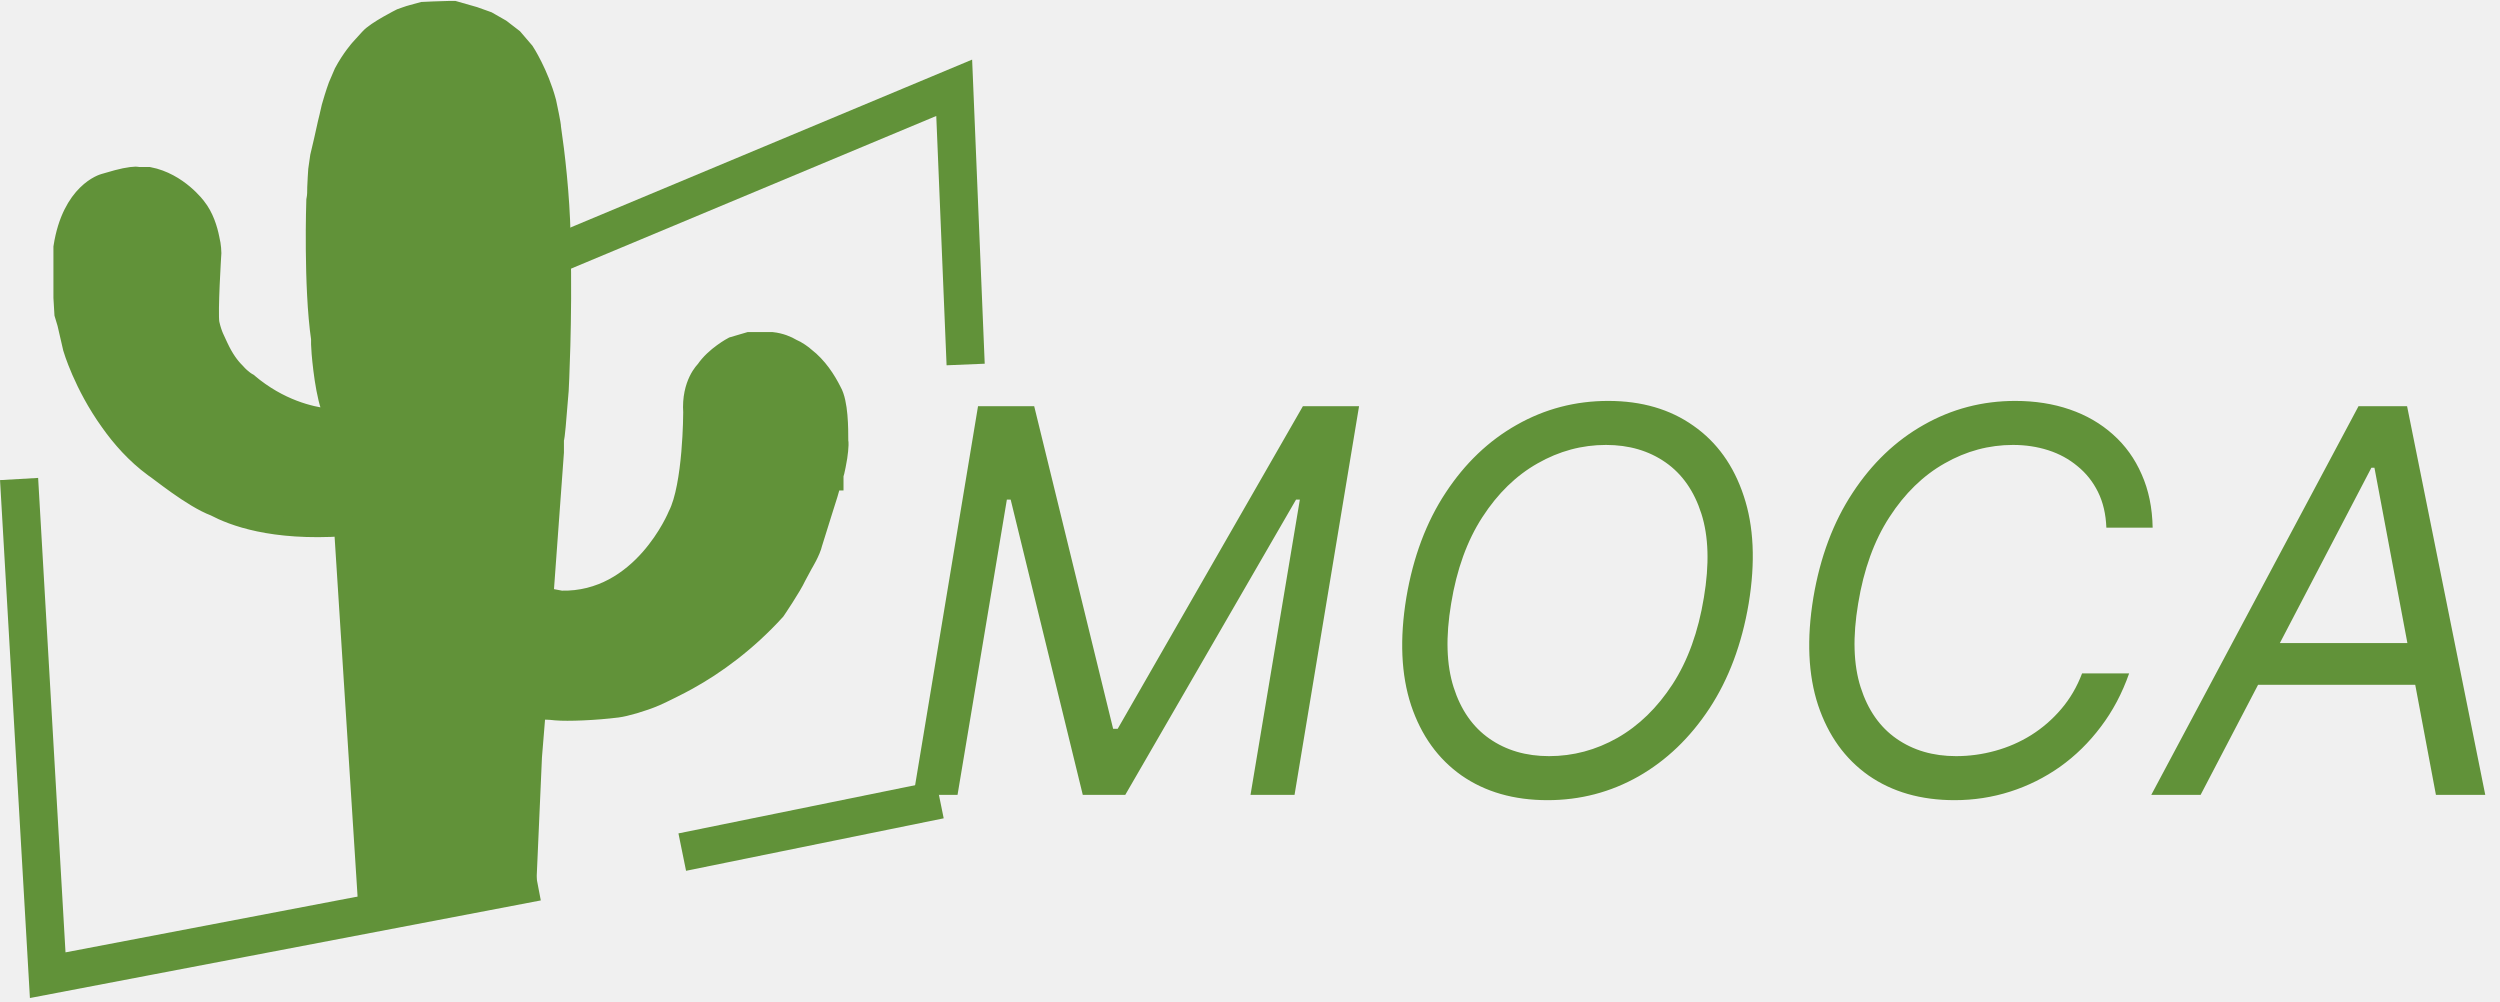
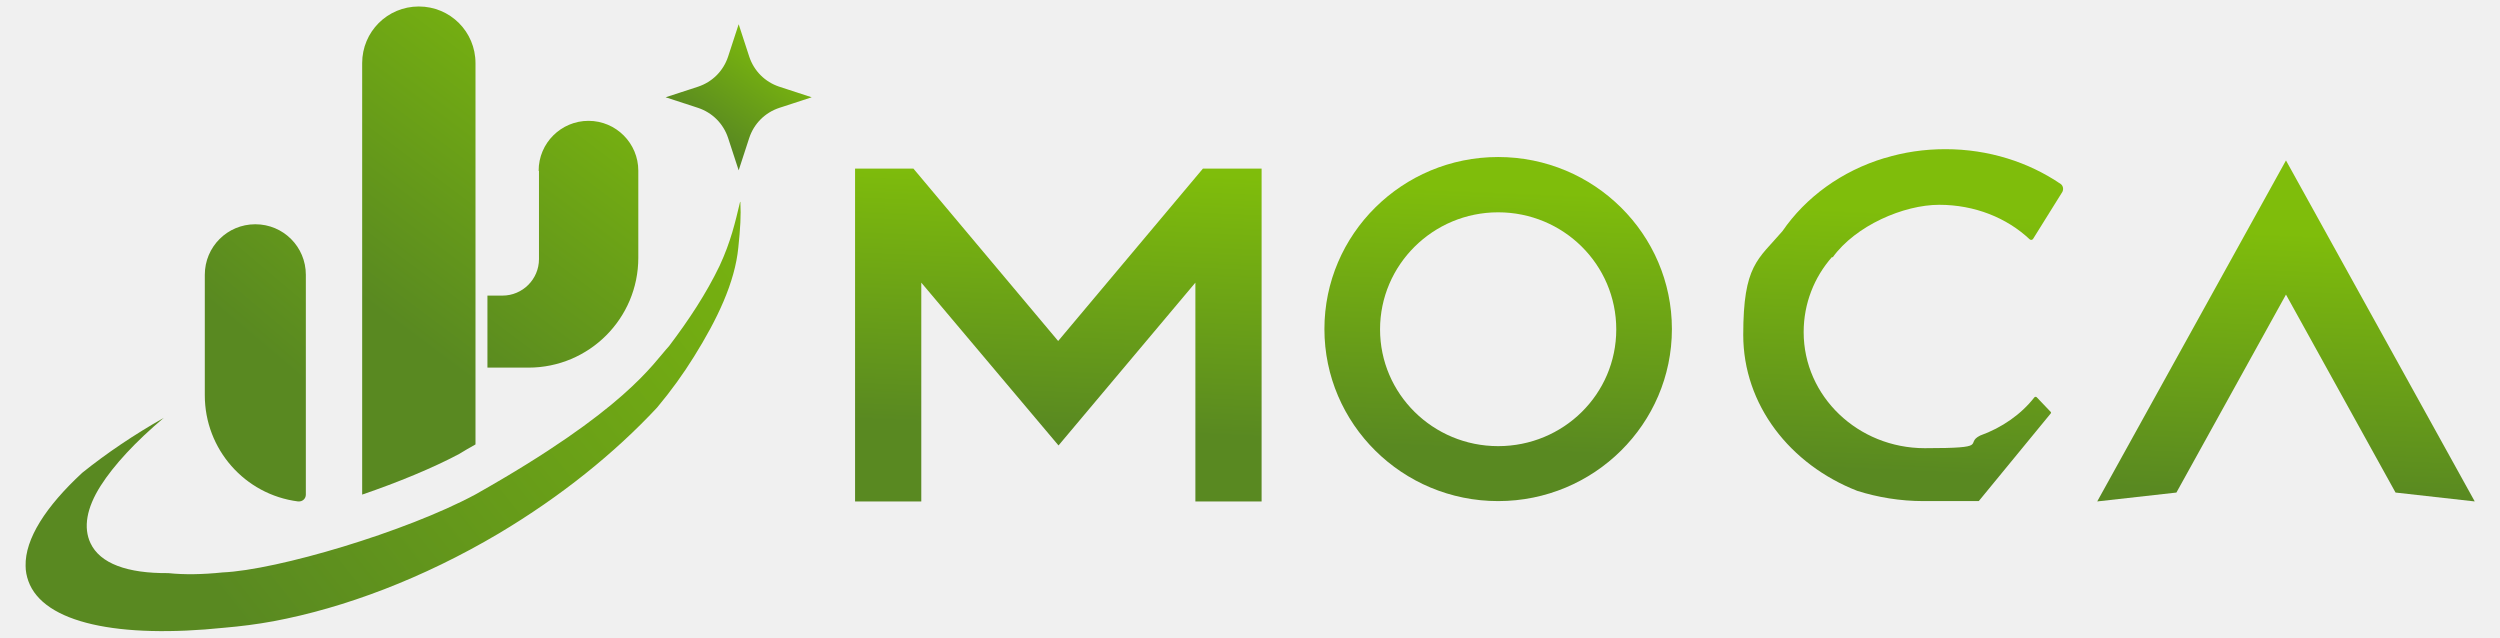
- <svg xmlns="http://www.w3.org/2000/svg" width="262" height="105" viewBox="0 0 262 105" fill="none">
-   <g clip-path="url(#clip0_7565_3749)">
-     <path d="M102.497 42.572H108.384L116.656 76.379H117.134L136.543 42.572H142.429L135.668 83.3H131.054L136.225 52.357H135.827L117.929 83.3H113.475L105.918 52.357H105.52L100.35 83.3H95.736L102.497 42.572ZM183.261 63.254C182.545 67.497 181.173 71.162 179.144 74.251C177.116 77.327 174.637 79.7 171.707 81.371C168.777 83.028 165.602 83.857 162.181 83.857C158.655 83.857 155.652 82.995 153.173 81.271C150.707 79.535 148.944 77.082 147.883 73.913C146.836 70.732 146.67 66.966 147.386 62.618C148.102 58.376 149.474 54.717 151.502 51.641C153.531 48.552 156.017 46.179 158.96 44.521C161.903 42.851 165.098 42.016 168.545 42.016C172.045 42.016 175.021 42.884 177.474 44.621C179.94 46.344 181.696 48.797 182.744 51.979C183.804 55.147 183.977 58.906 183.261 63.254ZM178.568 62.618C179.151 59.145 179.065 56.221 178.309 53.848C177.553 51.475 176.301 49.679 174.551 48.459C172.801 47.239 170.719 46.629 168.306 46.629C165.787 46.629 163.401 47.272 161.147 48.558C158.893 49.831 156.964 51.707 155.36 54.186C153.756 56.652 152.662 59.675 152.079 63.254C151.496 66.728 151.582 69.651 152.338 72.024C153.093 74.397 154.346 76.194 156.096 77.413C157.846 78.633 159.927 79.243 162.34 79.243C164.859 79.243 167.246 78.607 169.499 77.334C171.753 76.048 173.682 74.172 175.286 71.706C176.891 69.227 177.984 66.198 178.568 62.618ZM225.599 55.3H220.747C220.694 53.881 220.402 52.635 219.872 51.561C219.341 50.487 218.625 49.586 217.724 48.857C216.836 48.114 215.815 47.557 214.661 47.186C213.508 46.815 212.275 46.629 210.963 46.629C208.444 46.629 206.057 47.272 203.803 48.558C201.55 49.831 199.621 51.707 198.017 54.186C196.412 56.652 195.319 59.675 194.735 63.254C194.152 66.728 194.238 69.651 194.994 72.024C195.749 74.397 197.002 76.194 198.752 77.413C200.502 78.633 202.584 79.243 204.997 79.243C206.389 79.243 207.754 79.057 209.093 78.686C210.445 78.315 211.705 77.765 212.872 77.036C214.052 76.293 215.099 75.385 216.014 74.311C216.942 73.224 217.671 71.978 218.201 70.573H223.133C222.404 72.654 221.416 74.517 220.17 76.161C218.937 77.805 217.512 79.203 215.894 80.357C214.277 81.497 212.534 82.365 210.664 82.962C208.795 83.558 206.853 83.857 204.838 83.857C201.311 83.857 198.308 82.995 195.829 81.271C193.363 79.535 191.6 77.082 190.539 73.913C189.492 70.732 189.326 66.966 190.042 62.618C190.758 58.376 192.13 54.717 194.159 51.641C196.187 48.552 198.673 46.179 201.616 44.521C204.559 42.851 207.754 42.016 211.201 42.016C213.269 42.016 215.172 42.314 216.909 42.911C218.645 43.507 220.157 44.382 221.443 45.536C222.729 46.676 223.73 48.068 224.445 49.712C225.175 51.342 225.559 53.205 225.599 55.3ZM230.625 83.3H225.455L247.171 42.572H252.262L260.455 83.3H255.284L248.841 49.016H248.523L230.625 83.3ZM235.159 67.391H256L255.284 71.766H234.443L235.159 67.391Z" fill="#619239" />
-     <path d="M87.4 50.4V49.7C87.5 49.7 87.8 47.9 87.8 47.9C87.8 47.9 88 46.6 87.9 46.2C87.9 44.9 87.9 42.2 87.2 41C86.6 39.8 85.7 38.4 84.4 37.4C84.2 37.2 83.5 36.7 83 36.5C82.5 36.2 81.8 35.9 80.9 35.8H79.7H78.5L76.8 36.3C76.8 36.3 74.9 37.3 73.9 38.8C73.9 38.8 72.4 40.2 72.6 43.2C72.6 43.2 72.6 50.9 71 54C71 54 67.3 63.1 58.8 62.9C58.8 62.9 57.1 62.6 57 62.5L58.1 47.4V46C58.2 46 58.4 43.3 58.4 43.3L58.6 40.9C58.6 40.9 59 33.4 58.8 25.7C58.8 25.4 58.8 25 58.8 24.7C58.7 20.4 58.2 16.1 57.8 13.4C57.8 13 57.4 11.2 57.3 10.7C56.5 7.7 55 5.4 55 5.4L53.8 4L52.5 3L51.1 2.2L49.7 1.7L47.6 1.1C47.6 1.1 47.2 1.1 47 1.1C46.4 1.1 44.3 1.2 44.3 1.2C44.3 1.2 43.6 1.4 43.2 1.5C42.8 1.6 42.3 1.8 42 1.9C42 1.9 39.4 3.2 38.7 4L37.7 5.1C37.7 5.1 36.8 6.1 36 7.6L35.4 9C35.4 9 35.1 9.8 34.7 11.2C34.6 11.7 34.3 12.9 34.3 12.9L33.9 14.7L33.5 16.4L33.3 17.8C33.3 17.8 33.2 19.3 33.2 19.6C33.2 20.1 33.2 20.5 33.1 21C33.1 21 32.8 30 33.6 35.5C33.6 35.7 33.6 35.9 33.6 36.1C33.6 36.6 33.9 40.5 34.6 42.6C34.7 42.9 35.1 43.8 35.1 43.8C35.1 43.8 34.4 43.8 34.2 43.8C32.6 43.6 29.3 42.9 26 40.1C26 40.1 25.4 39.8 24.7 39C24.1 38.4 23.5 37.6 22.9 36.3C22.6 35.6 22.3 35.2 22 33.9C21.8 32.8 22.2 26.5 22.2 26.5C22.2 26.5 22.2 25.8 22 25C21.8 24 21.4 22.7 20.6 21.7C20.6 21.7 18.7 19.1 15.6 18.5H14.4C14.4 18.4 13.4 18.5 12.3 18.8L10.9 19.2C10.9 19.2 7.5 20.1 6.6 25.9V31.2L6.7 32.9L7 33.9L7.3 35.2L7.6 36.5C7.6 36.5 8.7 40.3 11.5 44.2C12.7 45.9 14.2 47.6 16.1 49C16.6 49.3 20.1 52.2 22.5 53.1C24.4 54.1 28.5 55.7 36 55.2L38.6 95.9L55.2 92.9L55.8 79.3L56.2 74.4C56.2 74.4 57.6 74.4 58.3 74.5C59.5 74.6 62.3 74.5 64.7 74.2C65.5 74.1 67.3 73.6 68.7 73C69.4 72.7 71.4 71.7 72.1 71.3C75 69.7 78.3 67.3 81.3 64C81.3 64 83 61.5 83.5 60.4L84.2 59.1C84.2 59.1 85 57.8 85.2 56.9L85.7 55.3L86.2 53.7L86.8 51.8L87.2 50.4H87.4Z" fill="#619239" stroke="#619239" stroke-width="2" stroke-miterlimit="10" />
-     <path d="M101.2 38.2L100 9.2L55.5 27.8" stroke="#619239" stroke-width="4" stroke-miterlimit="10" />
-     <path d="M71.5 89.3L98.5 83.8" stroke="#619239" stroke-width="4" stroke-miterlimit="10" />
-     <path d="M2 50.2L5 102.2L56.3 92.4" stroke="#619239" stroke-width="4" stroke-miterlimit="10" />
+ <svg xmlns="http://www.w3.org/2000/svg" xmlns:xlink="http://www.w3.org/1999/xlink" id="moca-logo" data-name="MOCA logo" version="1.1" viewBox="0 0 732.4 186.8">
+   <defs>
+     <style>
+       .st0 {
+         fill: url(#mocaGrad6);
+       }
+ 
+       .st1 {
+         fill: url(#mocaGrad5);
+       }
+ 
+       .st2 {
+         fill: url(#mocaGrad8);
+       }
+ 
+       .st3 {
+         fill: url(#mocaGrad7);
+       }
+ 
+       .st4 {
+         fill: url(#mocaGrad2);
+       }
+ 
+       .st5 {
+         fill: url(#mocaGrad1);
+       }
+ 
+       .st6 {
+         fill: url(#mocaGrad3);
+       }
+ 
+       .st7 {
+         fill: url(#mocaGrad4);
+       }
+ 
+       .st8 {
+         fill: url(#mocaGrad0);
+       }
+     </style>
+     <linearGradient id="mocaGrad0" data-name="MOCA green" x1="228.2" y1="11.4" x2="208.6" y2="39.8" gradientUnits="userSpaceOnUse">
+       <stop offset="0" stop-color="#7fbd0b" />
+       <stop offset="1" stop-color="#598921" />
+     </linearGradient>
+     <linearGradient id="mocaGrad1" data-name="MOCA green" x1="179.4" y1="-4" x2="109" y2="90" xlink:href="#mocaGrad0" />
+     <linearGradient id="mocaGrad2" data-name="MOCA green" x1="161" y1="8" x2="79.8" y2="104.4" xlink:href="#mocaGrad0" />
+     <linearGradient id="mocaGrad3" data-name="MOCA green" x1="208.9" y1="17.1" x2="138.6" y2="110.8" xlink:href="#mocaGrad0" />
+     <linearGradient id="mocaGrad4" data-name="MOCA green" x1="244.8" y1="22.3" x2="59.7" y2="168.8" xlink:href="#mocaGrad0" />
+     <linearGradient id="mocaGrad5" data-name="MOCA green" x1="312.2" y1="49.5" x2="308.8" y2="125.7" xlink:href="#mocaGrad0" />
+     <linearGradient id="mocaGrad6" data-name="MOCA green" x1="558" y1="62" x2="554.7" y2="138.3" xlink:href="#mocaGrad0" />
+     <linearGradient id="mocaGrad7" data-name="MOCA green" x1="440.7" y1="55.8" x2="437.4" y2="132" xlink:href="#mocaGrad0" />
+     <linearGradient id="mocaGrad8" data-name="MOCA green" x1="673.1" y1="68.5" x2="669.8" y2="144.7" xlink:href="#mocaGrad0" />
+   </defs>
+   <g>
+     <path class="st8" d="M216.4,7.1l3.1,9.5c1.4,4.2,4.6,7.4,8.8,8.8l9.5,3.1-9.5,3.1c-4.2,1.4-7.4,4.6-8.8,8.8l-3.1,9.5-3.1-9.5c-1.4-4.2-4.6-7.4-8.8-8.8l-9.5-3.1,9.5-3.1c4.2-1.4,7.4-4.6,8.8-8.8l3.1-9.5Z" />
+     <path class="st5" d="M139.3,18.5v111.7c-1.6.9-3.2,1.8-4.8,2.8-7.7,4.1-17.9,8.3-28.4,11.9V18.5c0-9.2,7.4-16.6,16.6-16.6h0c9.2,0,16.6,7.4,16.6,16.6Z" />
+     <path class="st4" d="M87.3,146.9h0c-15.6-2-27.3-15.3-27.3-31.1v-35.3c0-8.2,6.6-14.8,14.8-14.8h0c8.2,0,14.8,6.6,14.8,14.8v64.4c0,1.2-1,2.1-2.2,2Z" />
+     <path class="st6" d="M157.9,50.1v25.8c0,5.9-4.8,10.7-10.7,10.7h-4.4v21.1h12c17.8,0,32.2-14.4,32.2-32.2v-25.5c0-8-6.5-14.6-14.6-14.6h0c-8,0-14.6,6.5-14.6,14.6Z" />
+     <path class="st7" d="M216.8,59.2c-1.4,5.9-2.7,11.6-6,18.7-3.9,8.1-8.9,15.7-14.8,23.5,0,0,0,0,0,0-4.8,5.2-12.6,18.6-56.8,43.5-20.3,10.9-58,22.1-74,22.8h0c-5.8.6-11.2.7-15.9.2h0c-12,.1-20-2.8-22.8-8.8-2.1-4.5-1.2-10.2,3-16.8,0,0,0,0,0,0,3.9-6.1,10.2-12.9,18.5-19.9-8.8,5-16.8,10.4-23.9,16.1-10.7,9.9-16.8,19.4-16.6,27.3,0,1.5.3,3,.8,4.4,4.4,12.4,26.6,16.9,57.4,13.7,4.7-.4,9.5-1,14.4-1.9,20.8-3.9,43.7-12.5,66-25.7,18.3-10.9,34-23.6,46.4-36.9,4.1-4.9,7.7-9.9,10.8-14.9,6.8-10.9,12-21.7,13-32,.6-5.8.8-9.1.6-13.4Z" />
  </g>
-   <defs>
-     <clipPath id="clip0_7565_3749">
-       <rect width="262" height="104.6" fill="white" />
-     </clipPath>
-   </defs>
+   <polygon class="st1" points="369.6 49.4 369.6 146.9 350.2 146.9 350.2 82.8 310.1 130.5 269.9 82.8 269.9 146.9 250.5 146.9 250.5 49.4 267.6 49.4 310 99.9 352.4 49.4 369.6 49.4" />
+   <path class="st0" d="M536.7,75.3c-5.2,5.9-8.3,13.6-8.3,22,0,18.8,15.9,34,35.5,34s11.4-1.3,16.2-3.7c6.4-2.3,12-6.2,15.9-11.2.2-.2.5-.2.7,0l4.1,4.3c.1.1.1.3,0,.4l-21.1,25.7h-16.2c-6.8,0-13.4-1.1-19.4-3,0,0,0,0,0,0-19.7-7.7-33.4-25.2-33.4-45.7s4.3-22,11.5-30.4t0,0c6.8-9.9,17.3-17.6,29.9-21.4,0,0,0,0,.1,0,5.5-1.7,11.5-2.6,17.7-2.6,12.7,0,24.4,3.8,33.8,10.2.7.5.9,1.5.5,2.3l-8.6,13.8c-.2.3-.7.4-1,.1-6.7-6.3-16.1-10.1-26.5-10.1s-24.5,6.1-31.2,15.4Z" />
+   <path class="st3" d="M438.9,46c-28.1,0-50.9,22.6-50.9,50.4s22.8,50.4,50.9,50.4,50.9-22.6,50.9-50.4-22.8-50.4-50.9-50.4ZM438.9,130.7c-19.1,0-34.6-15.3-34.6-34.2s15.5-34.3,34.6-34.3,34.6,15.3,34.6,34.3-15.5,34.2-34.6,34.2Z" />
+   <polygon class="st2" points="725 146.9 701.8 144.3 669.7 86.3 637.6 144.3 614.4 146.9 669.7 47 725 146.9" />
</svg>
